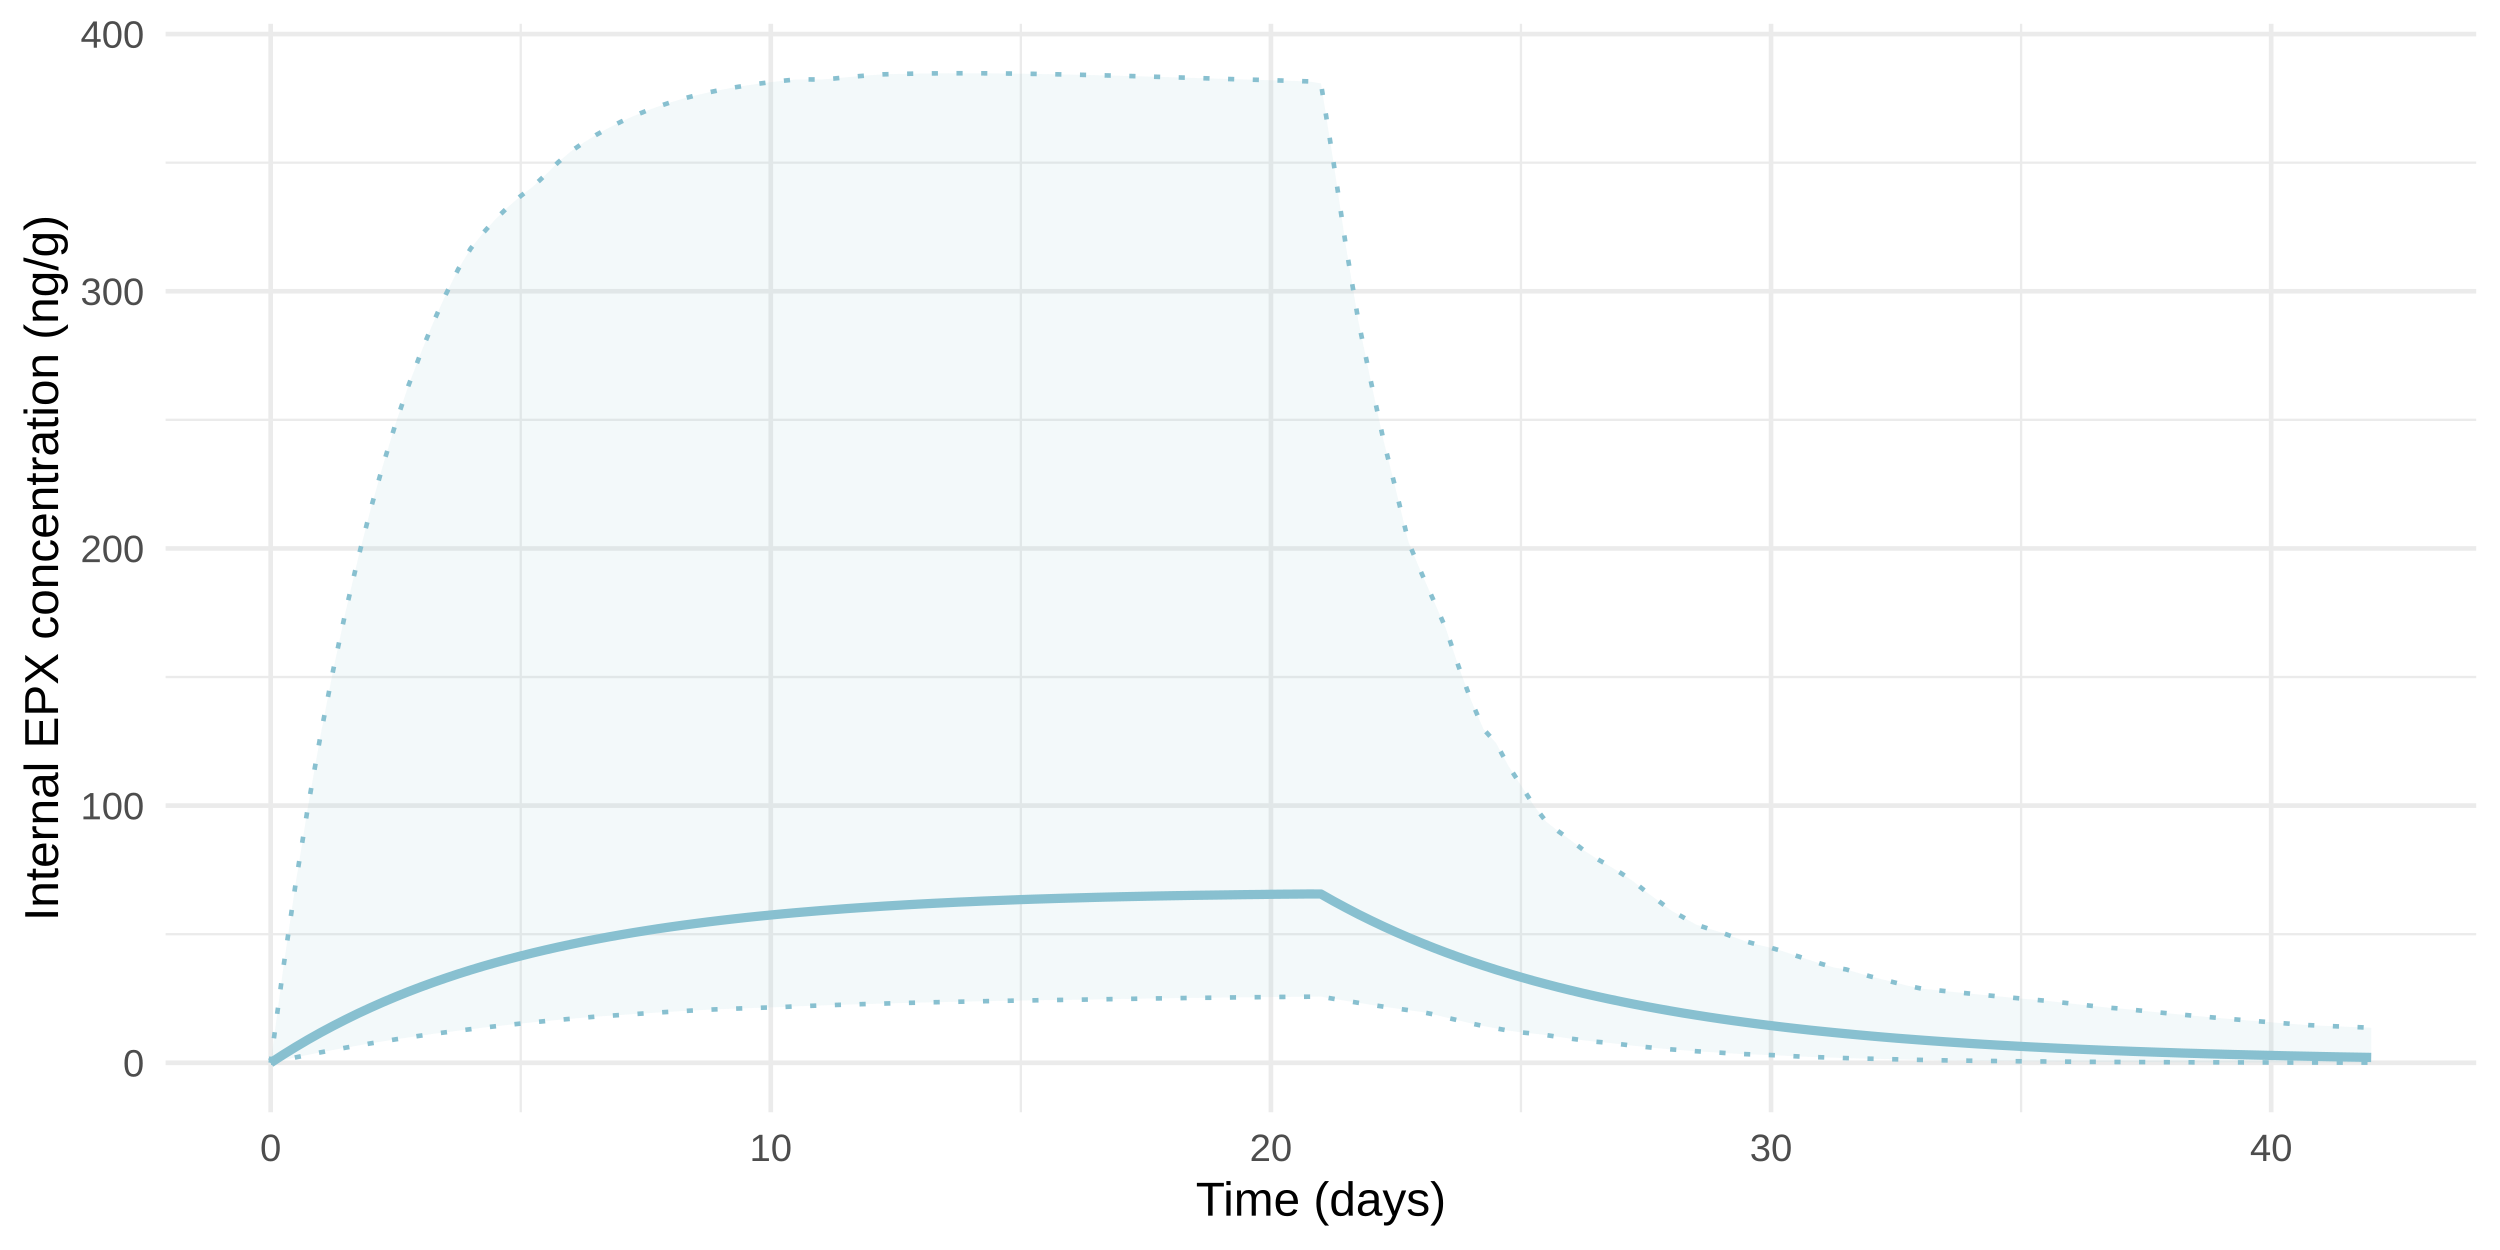
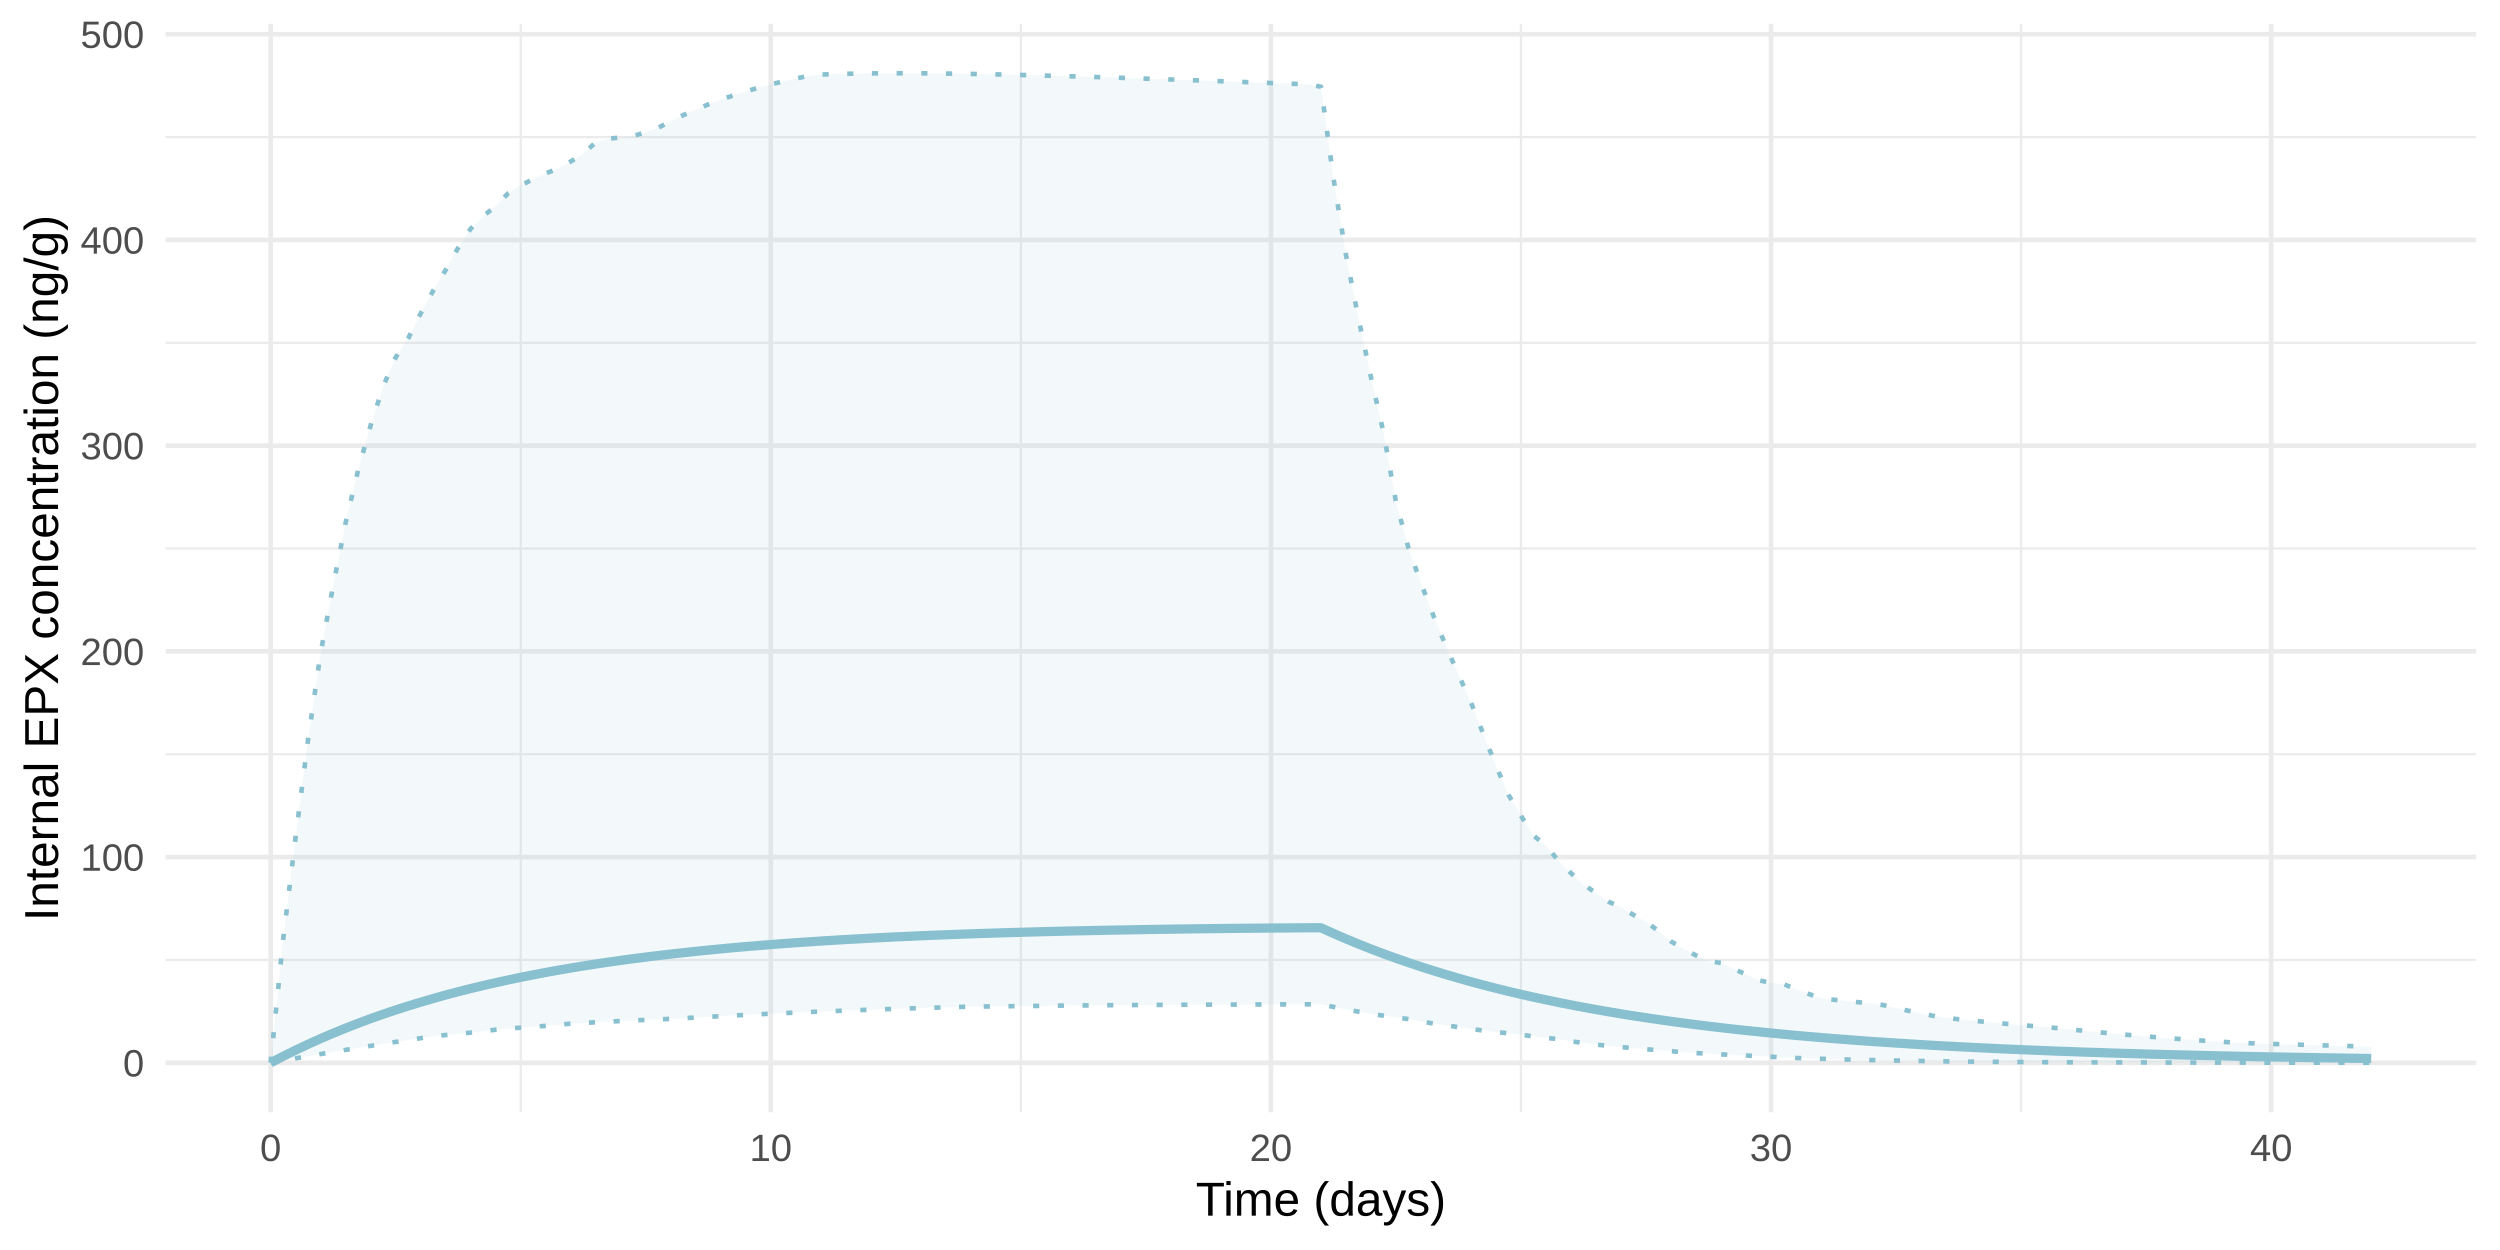
<svg xmlns="http://www.w3.org/2000/svg" class="svglite" width="576.00pt" height="288.00pt" viewBox="0 0 576.00 288.00">
  <defs>
    <style type="text/css">
    .svglite line, .svglite polyline, .svglite polygon, .svglite path, .svglite rect, .svglite circle {
      fill: none;
      stroke: #000000;
      stroke-linecap: round;
      stroke-linejoin: round;
      stroke-miterlimit: 10.00;
    }
    .svglite text {
      white-space: pre;
    }
  </style>
  </defs>
  <rect width="100%" height="100%" style="stroke: none; fill: none;" />
  <defs>
    <clipPath id="cpMC4wMHw1NzYuMDB8MC4wMHwyODguMDA=">
      <rect x="0.00" y="0.00" width="576.00" height="288.00" />
    </clipPath>
  </defs>
  <g clip-path="url(#cpMC4wMHw1NzYuMDB8MC4wMHwyODguMDA=)">
</g>
  <defs>
    <clipPath id="cpMzguMTZ8NTcwLjUyfDUuNDh8MjU2LjI3">
      <rect x="38.16" y="5.48" width="532.36" height="250.79" />
    </clipPath>
  </defs>
  <g clip-path="url(#cpMzguMTZ8NTcwLjUyfDUuNDh8MjU2LjI3)">
-     <polyline points="38.16,215.24 570.52,215.24 " style="stroke-width: 0.53; stroke: #EBEBEB; stroke-linecap: butt;" />
-     <polyline points="38.16,155.99 570.52,155.99 " style="stroke-width: 0.53; stroke: #EBEBEB; stroke-linecap: butt;" />
-     <polyline points="38.16,96.73 570.52,96.73 " style="stroke-width: 0.53; stroke: #EBEBEB; stroke-linecap: butt;" />
-     <polyline points="38.16,37.48 570.52,37.48 " style="stroke-width: 0.53; stroke: #EBEBEB; stroke-linecap: butt;" />
+     <polyline points="38.16,221.17 570.52,221.17 " style="stroke-width: 0.53; stroke: #EBEBEB; stroke-linecap: butt;" />
+     <polyline points="38.16,173.77 570.52,173.77 " style="stroke-width: 0.53; stroke: #EBEBEB; stroke-linecap: butt;" />
+     <polyline points="38.16,126.38 570.52,126.38 " style="stroke-width: 0.53; stroke: #EBEBEB; stroke-linecap: butt;" />
+     <polyline points="38.16,78.98 570.52,78.98 " style="stroke-width: 0.53; stroke: #EBEBEB; stroke-linecap: butt;" />
+     <polyline points="38.16,31.58 570.52,31.58 " style="stroke-width: 0.53; stroke: #EBEBEB; stroke-linecap: butt;" />
    <polyline points="119.98,256.27 119.98,5.48 " style="stroke-width: 0.53; stroke: #EBEBEB; stroke-linecap: butt;" />
    <polyline points="235.20,256.27 235.20,5.48 " style="stroke-width: 0.53; stroke: #EBEBEB; stroke-linecap: butt;" />
    <polyline points="350.43,256.27 350.43,5.48 " style="stroke-width: 0.53; stroke: #EBEBEB; stroke-linecap: butt;" />
    <polyline points="465.66,256.27 465.66,5.48 " style="stroke-width: 0.53; stroke: #EBEBEB; stroke-linecap: butt;" />
    <polyline points="38.16,244.87 570.52,244.87 " style="stroke-width: 1.07; stroke: #EBEBEB; stroke-linecap: butt;" />
-     <polyline points="38.16,185.61 570.52,185.61 " style="stroke-width: 1.07; stroke: #EBEBEB; stroke-linecap: butt;" />
-     <polyline points="38.16,126.36 570.52,126.36 " style="stroke-width: 1.07; stroke: #EBEBEB; stroke-linecap: butt;" />
-     <polyline points="38.16,67.10 570.52,67.10 " style="stroke-width: 1.07; stroke: #EBEBEB; stroke-linecap: butt;" />
-     <polyline points="38.16,7.85 570.52,7.85 " style="stroke-width: 1.07; stroke: #EBEBEB; stroke-linecap: butt;" />
+     <polyline points="38.16,197.47 570.52,197.47 " style="stroke-width: 1.07; stroke: #EBEBEB; stroke-linecap: butt;" />
+     <polyline points="38.16,150.07 570.52,150.07 " style="stroke-width: 1.07; stroke: #EBEBEB; stroke-linecap: butt;" />
+     <polyline points="38.16,102.68 570.52,102.68 " style="stroke-width: 1.07; stroke: #EBEBEB; stroke-linecap: butt;" />
+     <polyline points="38.16,55.28 570.52,55.28 " style="stroke-width: 1.07; stroke: #EBEBEB; stroke-linecap: butt;" />
+     <polyline points="38.16,7.89 570.52,7.89 " style="stroke-width: 1.07; stroke: #EBEBEB; stroke-linecap: butt;" />
    <polyline points="62.36,256.27 62.36,5.48 " style="stroke-width: 1.07; stroke: #EBEBEB; stroke-linecap: butt;" />
    <polyline points="177.59,256.27 177.59,5.48 " style="stroke-width: 1.07; stroke: #EBEBEB; stroke-linecap: butt;" />
    <polyline points="292.82,256.27 292.82,5.48 " style="stroke-width: 1.07; stroke: #EBEBEB; stroke-linecap: butt;" />
    <polyline points="408.05,256.27 408.05,5.48 " style="stroke-width: 1.07; stroke: #EBEBEB; stroke-linecap: butt;" />
    <polyline points="523.28,256.27 523.28,5.48 " style="stroke-width: 1.07; stroke: #EBEBEB; stroke-linecap: butt;" />
-     <polyline points="62.36,244.87 65.24,244.23 68.12,243.62 71.00,243.03 73.88,242.46 76.77,241.91 79.65,241.38 82.53,240.88 85.41,240.39 88.29,239.92 91.17,239.46 94.05,239.03 96.93,238.61 99.81,238.20 102.69,237.84 105.57,237.47 108.45,237.12 111.33,236.77 114.21,236.45 117.10,236.14 119.98,235.83 122.86,235.54 125.74,235.25 128.62,234.99 131.50,234.73 134.38,234.48 137.26,234.23 140.14,234.05 143.02,233.85 145.90,233.66 148.78,233.47 151.66,233.28 154.54,233.11 157.43,232.94 160.31,232.78 163.19,232.63 166.07,232.51 168.95,232.40 171.83,232.30 174.71,232.20 177.59,232.11 180.47,232.01 183.35,231.86 186.23,231.76 189.11,231.66 191.99,231.56 194.87,231.47 197.76,231.38 200.64,231.30 203.52,231.22 206.40,231.14 209.28,231.06 212.16,230.99 215.04,230.92 217.92,230.86 220.80,230.80 223.68,230.74 226.56,230.68 229.44,230.62 232.32,230.57 235.20,230.52 238.09,230.48 240.97,230.43 243.85,230.39 246.73,230.35 249.61,230.31 252.49,230.26 255.37,230.21 258.25,230.16 261.13,230.12 264.01,230.07 266.89,230.03 269.77,229.99 272.65,229.95 275.53,229.91 278.42,229.88 281.30,229.84 284.18,229.81 287.06,229.78 289.94,229.75 292.82,229.72 295.70,229.69 298.58,229.66 301.46,229.64 304.34,229.62 307.22,230.12 310.10,230.59 312.98,231.05 315.86,231.50 318.75,231.93 321.63,232.34 324.51,232.74 327.39,233.13 330.27,233.71 333.15,234.43 336.03,235.10 338.91,235.79 341.79,236.40 344.67,236.93 347.55,237.45 350.43,237.86 353.31,238.14 356.19,238.48 359.08,238.91 361.96,239.31 364.84,239.69 367.72,240.02 370.60,240.26 373.48,240.60 376.36,240.94 379.24,241.24 382.12,241.52 385.00,241.78 387.88,241.98 390.76,242.20 393.64,242.38 396.53,242.55 399.41,242.75 402.29,242.88 405.17,242.99 408.05,243.09 410.93,243.22 413.81,243.38 416.69,243.50 419.57,243.60 422.45,243.68 425.33,243.79 428.21,243.86 431.09,243.93 433.97,244.00 436.86,244.07 439.74,244.14 442.62,244.20 445.50,244.26 448.38,244.31 451.26,244.36 454.14,244.39 457.02,244.43 459.90,244.46 462.78,244.49 465.66,244.52 468.54,244.54 471.42,244.57 474.30,244.59 477.19,244.61 480.07,244.64 482.95,244.66 485.83,244.67 488.71,244.69 491.59,244.70 494.47,244.71 497.35,244.72 500.23,244.74 503.11,244.75 505.99,244.76 508.87,244.77 511.75,244.77 514.63,244.78 517.52,244.79 520.40,244.79 523.28,244.80 526.16,244.81 529.04,244.81 531.92,244.81 534.80,244.82 537.68,244.82 540.56,244.83 543.44,244.83 546.32,244.83 " style="stroke-width: 1.07; stroke: #88C0D0; stroke-dasharray: 1.42,4.27; stroke-linecap: butt;" />
-     <polyline points="62.36,244.87 65.24,223.24 68.12,203.55 71.00,185.61 73.88,169.26 76.77,154.37 79.65,140.80 82.53,128.52 85.41,117.26 88.29,107.00 91.17,97.53 94.05,88.99 96.93,81.40 99.81,74.33 102.69,67.89 105.57,62.03 108.45,57.25 111.33,53.65 114.21,50.46 117.10,47.64 119.98,45.15 122.86,42.93 125.74,40.22 128.62,37.37 131.50,34.90 134.38,32.92 137.26,31.13 140.14,29.52 143.02,28.07 145.90,26.76 148.78,25.59 151.66,24.53 154.54,23.57 157.43,22.72 160.31,21.97 163.19,21.30 166.07,20.71 168.95,20.18 171.83,19.71 174.71,19.29 177.59,18.92 180.47,18.60 183.35,18.31 186.23,18.30 189.11,18.32 191.99,18.11 194.87,17.82 197.76,17.56 200.64,17.32 203.52,17.13 206.40,17.05 209.28,16.99 212.16,16.94 215.04,16.91 217.92,16.89 220.80,16.88 223.68,16.88 226.56,16.89 229.44,16.91 232.32,16.94 235.20,16.98 238.09,17.02 240.97,17.07 243.85,17.13 246.73,17.18 249.61,17.25 252.49,17.32 255.37,17.39 258.25,17.46 261.13,17.54 264.01,17.62 266.89,17.71 269.77,17.79 272.65,17.88 275.53,17.97 278.42,18.06 281.30,18.15 284.18,18.24 287.06,18.32 289.94,18.40 292.82,18.49 295.70,18.57 298.58,18.66 301.46,18.75 304.34,19.20 307.22,37.22 310.10,56.73 312.98,74.01 315.86,87.91 318.75,101.39 321.63,112.94 324.51,124.88 327.39,131.76 330.27,138.27 333.15,144.88 336.03,153.48 338.91,161.30 341.79,167.98 344.67,171.18 347.55,176.47 350.43,180.94 353.31,185.46 356.19,189.26 359.08,191.56 361.96,193.64 364.84,195.86 367.72,197.77 370.60,199.41 373.48,201.18 376.36,203.10 379.24,205.46 382.12,207.58 385.00,209.77 387.88,211.38 390.76,213.02 393.64,213.97 396.53,214.83 399.41,215.89 402.29,216.92 405.17,217.71 408.05,218.39 410.93,219.21 413.81,220.19 416.69,221.12 419.57,222.05 422.45,222.90 425.33,223.35 428.21,224.20 431.09,225.01 433.97,225.72 436.86,226.45 439.74,227.15 442.62,227.76 445.50,228.07 448.38,228.37 451.26,228.67 454.14,228.95 457.02,229.24 459.90,229.52 462.78,229.79 465.66,230.06 468.54,230.32 471.42,230.58 474.30,230.89 477.19,231.22 480.07,231.54 482.95,231.86 485.83,232.17 488.71,232.39 491.59,232.68 494.47,232.97 497.35,233.26 500.23,233.54 503.11,233.81 505.99,234.08 508.87,234.33 511.75,234.59 514.63,234.84 517.52,235.08 520.40,235.31 523.28,235.54 526.16,235.76 529.04,235.98 531.92,236.19 534.80,236.32 537.68,236.44 540.56,236.56 543.44,236.67 546.32,236.79 " style="stroke-width: 1.07; stroke: #88C0D0; stroke-dasharray: 1.42,4.27; stroke-linecap: butt;" />
-     <polyline points="62.36,244.87 65.24,243.00 68.12,241.22 71.00,239.52 73.88,237.90 76.77,236.36 79.65,234.89 82.53,233.48 85.41,232.15 88.29,230.87 91.17,229.66 94.05,228.50 96.93,227.40 99.81,226.35 102.69,225.35 105.57,224.39 108.45,223.48 111.33,222.61 114.21,221.79 117.10,221.00 119.98,220.25 122.86,219.53 125.74,218.85 128.62,218.20 131.50,217.58 134.38,216.98 137.26,216.42 140.14,215.88 143.02,215.37 145.90,214.88 148.78,214.42 151.66,213.97 154.54,213.55 157.43,213.15 160.31,212.77 163.19,212.40 166.07,212.05 168.95,211.72 171.83,211.40 174.71,211.10 177.59,210.82 180.47,210.54 183.35,210.28 186.23,210.04 189.11,209.80 191.99,209.58 194.87,209.36 197.76,209.16 200.64,208.97 203.52,208.78 206.40,208.61 209.28,208.44 212.16,208.28 215.04,208.13 217.92,207.99 220.80,207.85 223.68,207.73 226.56,207.60 229.44,207.49 232.32,207.38 235.20,207.27 238.09,207.17 240.97,207.08 243.85,206.99 246.73,206.91 249.61,206.83 252.49,206.75 255.37,206.68 258.25,206.61 261.13,206.55 264.01,206.49 266.89,206.43 269.77,206.38 272.65,206.33 275.53,206.28 278.42,206.24 281.30,206.20 284.18,206.16 287.06,206.12 289.94,206.09 292.82,206.05 295.70,206.02 298.58,206.00 301.46,205.97 304.34,205.98 307.22,207.61 310.10,209.16 312.98,210.66 315.86,212.08 318.75,213.45 321.63,214.76 324.51,216.01 327.39,217.21 330.27,218.36 333.15,219.46 336.03,220.51 338.91,221.52 341.79,222.48 344.67,223.41 347.55,224.29 350.43,225.14 353.31,225.96 356.19,226.73 359.08,227.48 361.96,228.19 364.84,228.88 367.72,229.53 370.60,230.16 373.48,230.76 376.36,231.34 379.24,231.89 382.12,232.42 385.00,232.93 387.88,233.42 390.76,233.88 393.64,234.33 396.53,234.76 399.41,235.17 402.29,235.56 405.17,235.94 408.05,236.30 410.93,236.65 413.81,236.98 416.69,237.30 419.57,237.60 422.45,237.89 425.33,238.17 428.21,238.44 431.09,238.70 433.97,238.95 436.86,239.19 439.74,239.41 442.62,239.63 445.50,239.84 448.38,240.04 451.26,240.23 454.14,240.42 457.02,240.60 459.90,240.77 462.78,240.93 465.66,241.09 468.54,241.24 471.42,241.38 474.30,241.52 477.19,241.65 480.07,241.78 482.95,241.90 485.83,242.02 488.71,242.13 491.59,242.24 494.47,242.34 497.35,242.44 500.23,242.53 503.11,242.63 505.99,242.71 508.87,242.80 511.75,242.88 514.63,242.96 517.52,243.03 520.40,243.10 523.28,243.17 526.16,243.24 529.04,243.30 531.92,243.36 534.80,243.42 537.68,243.48 540.56,243.53 543.44,243.58 546.32,243.63 " style="stroke-width: 2.13; stroke: #88C0D0; stroke-linecap: butt;" />
-     <polygon points="62.36,244.87 65.24,223.24 68.12,203.55 71.00,185.61 73.88,169.26 76.77,154.37 79.65,140.80 82.53,128.52 85.41,117.26 88.29,107.00 91.17,97.53 94.05,88.99 96.93,81.40 99.81,74.33 102.69,67.89 105.57,62.03 108.45,57.25 111.33,53.65 114.21,50.46 117.10,47.64 119.98,45.15 122.86,42.93 125.74,40.22 128.62,37.37 131.50,34.90 134.38,32.92 137.26,31.13 140.14,29.52 143.02,28.07 145.90,26.76 148.78,25.59 151.66,24.53 154.54,23.57 157.43,22.72 160.31,21.97 163.19,21.30 166.07,20.71 168.95,20.18 171.83,19.71 174.71,19.29 177.59,18.92 180.47,18.60 183.35,18.31 186.23,18.30 189.11,18.32 191.99,18.11 194.87,17.82 197.76,17.56 200.64,17.32 203.52,17.13 206.40,17.05 209.28,16.99 212.16,16.94 215.04,16.91 217.92,16.89 220.80,16.88 223.68,16.88 226.56,16.89 229.44,16.91 232.32,16.94 235.20,16.98 238.09,17.02 240.97,17.07 243.85,17.13 246.73,17.18 249.61,17.25 252.49,17.32 255.37,17.39 258.25,17.46 261.13,17.54 264.01,17.62 266.89,17.71 269.77,17.79 272.65,17.88 275.53,17.97 278.42,18.06 281.30,18.15 284.18,18.24 287.06,18.32 289.94,18.40 292.82,18.49 295.70,18.57 298.58,18.66 301.46,18.75 304.34,19.20 307.22,37.22 310.10,56.73 312.98,74.01 315.86,87.91 318.75,101.39 321.63,112.94 324.51,124.88 327.39,131.76 330.27,138.27 333.15,144.88 336.03,153.48 338.91,161.30 341.79,167.98 344.67,171.18 347.55,176.47 350.43,180.94 353.31,185.46 356.19,189.26 359.08,191.56 361.96,193.64 364.84,195.86 367.72,197.77 370.60,199.41 373.48,201.18 376.36,203.10 379.24,205.46 382.12,207.58 385.00,209.77 387.88,211.38 390.76,213.02 393.64,213.97 396.53,214.83 399.41,215.89 402.29,216.92 405.17,217.71 408.05,218.39 410.93,219.21 413.81,220.19 416.69,221.12 419.57,222.05 422.45,222.90 425.33,223.35 428.21,224.20 431.09,225.01 433.97,225.72 436.86,226.45 439.74,227.15 442.62,227.76 445.50,228.07 448.38,228.37 451.26,228.67 454.14,228.95 457.02,229.24 459.90,229.52 462.78,229.79 465.66,230.06 468.54,230.32 471.42,230.58 474.30,230.89 477.19,231.22 480.07,231.54 482.95,231.86 485.83,232.17 488.71,232.39 491.59,232.68 494.47,232.97 497.35,233.26 500.23,233.54 503.11,233.81 505.99,234.08 508.87,234.33 511.75,234.59 514.63,234.84 517.52,235.08 520.40,235.31 523.28,235.54 526.16,235.76 529.04,235.98 531.92,236.19 534.80,236.32 537.68,236.44 540.56,236.56 543.44,236.67 546.32,236.79 546.32,244.83 543.44,244.83 540.56,244.83 537.68,244.82 534.80,244.82 531.92,244.81 529.04,244.81 526.16,244.81 523.28,244.80 520.40,244.79 517.52,244.79 514.63,244.78 511.75,244.77 508.87,244.77 505.99,244.76 503.11,244.75 500.23,244.74 497.35,244.72 494.47,244.71 491.59,244.70 488.71,244.69 485.83,244.67 482.95,244.66 480.07,244.64 477.19,244.61 474.30,244.59 471.42,244.57 468.54,244.54 465.66,244.52 462.78,244.49 459.90,244.46 457.02,244.43 454.14,244.39 451.26,244.36 448.38,244.31 445.50,244.26 442.62,244.20 439.74,244.14 436.86,244.07 433.97,244.00 431.09,243.93 428.21,243.86 425.33,243.79 422.45,243.68 419.57,243.60 416.69,243.50 413.81,243.38 410.93,243.22 408.05,243.09 405.17,242.99 402.29,242.88 399.41,242.75 396.53,242.55 393.64,242.38 390.76,242.20 387.88,241.98 385.00,241.78 382.12,241.52 379.24,241.24 376.36,240.94 373.48,240.60 370.60,240.26 367.72,240.02 364.84,239.69 361.96,239.31 359.08,238.91 356.19,238.48 353.31,238.14 350.43,237.86 347.55,237.45 344.67,236.93 341.79,236.40 338.91,235.79 336.03,235.10 333.15,234.43 330.27,233.71 327.39,233.13 324.51,232.74 321.63,232.34 318.75,231.93 315.86,231.50 312.98,231.05 310.10,230.59 307.22,230.12 304.34,229.62 301.46,229.64 298.58,229.66 295.70,229.69 292.82,229.72 289.94,229.75 287.06,229.78 284.18,229.81 281.30,229.84 278.42,229.88 275.53,229.91 272.65,229.95 269.77,229.99 266.89,230.03 264.01,230.07 261.13,230.12 258.25,230.16 255.37,230.21 252.49,230.26 249.61,230.31 246.73,230.35 243.85,230.39 240.97,230.43 238.09,230.48 235.20,230.52 232.32,230.57 229.44,230.62 226.56,230.68 223.68,230.74 220.80,230.80 217.92,230.86 215.04,230.92 212.16,230.99 209.28,231.06 206.40,231.14 203.52,231.22 200.64,231.30 197.76,231.38 194.87,231.47 191.99,231.56 189.11,231.66 186.23,231.76 183.35,231.86 180.47,232.01 177.59,232.11 174.71,232.20 171.83,232.30 168.95,232.40 166.07,232.51 163.19,232.63 160.31,232.78 157.43,232.94 154.54,233.11 151.66,233.28 148.78,233.47 145.90,233.66 143.02,233.85 140.14,234.05 137.26,234.23 134.38,234.48 131.50,234.73 128.62,234.99 125.74,235.25 122.86,235.54 119.98,235.83 117.10,236.14 114.21,236.45 111.33,236.77 108.45,237.12 105.57,237.47 102.69,237.84 99.81,238.20 96.93,238.61 94.05,239.03 91.17,239.46 88.29,239.92 85.41,240.39 82.53,240.88 79.65,241.38 76.77,241.91 73.88,242.46 71.00,243.03 68.12,243.62 65.24,244.23 62.36,244.87 " style="stroke-width: 0.00; stroke: none; stroke-linecap: butt; fill: #88C0D0; fill-opacity: 0.10;" />
-     <polyline points="62.36,244.87 65.24,223.24 68.12,203.55 71.00,185.61 73.88,169.26 76.77,154.37 79.65,140.80 82.53,128.52 85.41,117.26 88.29,107.00 91.17,97.53 94.05,88.99 96.93,81.40 99.81,74.33 102.69,67.89 105.57,62.03 108.45,57.25 111.33,53.65 114.21,50.46 117.10,47.64 119.98,45.15 122.86,42.93 125.74,40.22 128.62,37.37 131.50,34.90 134.38,32.92 137.26,31.13 140.14,29.52 143.02,28.07 145.90,26.76 148.78,25.59 151.66,24.53 154.54,23.57 157.43,22.72 160.31,21.97 163.19,21.30 166.07,20.71 168.95,20.18 171.83,19.71 174.71,19.29 177.59,18.92 180.47,18.60 183.35,18.31 186.23,18.30 189.11,18.32 191.99,18.11 194.87,17.82 197.76,17.56 200.64,17.32 203.52,17.13 206.40,17.05 209.28,16.99 212.16,16.94 215.04,16.91 217.92,16.89 220.80,16.88 223.68,16.88 226.56,16.89 229.44,16.91 232.32,16.94 235.20,16.98 238.09,17.02 240.97,17.07 243.85,17.13 246.73,17.18 249.61,17.25 252.49,17.32 255.37,17.39 258.25,17.46 261.13,17.54 264.01,17.62 266.89,17.71 269.77,17.79 272.65,17.88 275.53,17.97 278.42,18.06 281.30,18.15 284.18,18.24 287.06,18.32 289.94,18.40 292.82,18.49 295.70,18.57 298.58,18.66 301.46,18.75 304.34,19.20 307.22,37.22 310.10,56.73 312.98,74.01 315.86,87.91 318.75,101.39 321.63,112.94 324.51,124.88 327.39,131.76 330.27,138.27 333.15,144.88 336.03,153.48 338.91,161.30 341.79,167.98 344.67,171.18 347.55,176.47 350.43,180.94 353.31,185.46 356.19,189.26 359.08,191.56 361.96,193.64 364.84,195.86 367.72,197.77 370.60,199.41 373.48,201.18 376.36,203.10 379.24,205.46 382.12,207.58 385.00,209.77 387.88,211.38 390.76,213.02 393.64,213.97 396.53,214.83 399.41,215.89 402.29,216.92 405.17,217.71 408.05,218.39 410.93,219.21 413.81,220.19 416.69,221.12 419.57,222.05 422.45,222.90 425.33,223.35 428.21,224.20 431.09,225.01 433.97,225.72 436.86,226.45 439.74,227.15 442.62,227.76 445.50,228.07 448.38,228.37 451.26,228.67 454.14,228.95 457.02,229.24 459.90,229.52 462.78,229.79 465.66,230.06 468.54,230.32 471.42,230.58 474.30,230.89 477.19,231.22 480.07,231.54 482.95,231.86 485.83,232.17 488.71,232.39 491.59,232.68 494.47,232.97 497.35,233.26 500.23,233.54 503.11,233.81 505.99,234.08 508.87,234.33 511.75,234.59 514.63,234.84 517.52,235.08 520.40,235.31 523.28,235.54 526.16,235.76 529.04,235.98 531.92,236.19 534.80,236.32 537.68,236.44 540.56,236.56 543.44,236.67 546.32,236.79 " style="stroke-width: 1.07; stroke: none; stroke-linecap: butt;" />
-     <polyline points="546.32,244.83 543.44,244.83 540.56,244.83 537.68,244.82 534.80,244.82 531.92,244.81 529.04,244.81 526.16,244.81 523.28,244.80 520.40,244.79 517.52,244.79 514.63,244.78 511.75,244.77 508.87,244.77 505.99,244.76 503.11,244.75 500.23,244.74 497.35,244.72 494.47,244.71 491.59,244.70 488.71,244.69 485.83,244.67 482.95,244.66 480.07,244.64 477.19,244.61 474.30,244.59 471.42,244.57 468.54,244.54 465.66,244.52 462.78,244.49 459.90,244.46 457.02,244.43 454.14,244.39 451.26,244.36 448.38,244.31 445.50,244.26 442.62,244.20 439.74,244.14 436.86,244.07 433.97,244.00 431.09,243.93 428.21,243.86 425.33,243.79 422.45,243.68 419.57,243.60 416.69,243.50 413.81,243.38 410.93,243.22 408.05,243.09 405.17,242.99 402.29,242.88 399.41,242.75 396.53,242.55 393.64,242.38 390.76,242.20 387.88,241.98 385.00,241.78 382.12,241.52 379.24,241.24 376.36,240.94 373.48,240.60 370.60,240.26 367.72,240.02 364.84,239.69 361.96,239.31 359.08,238.91 356.19,238.48 353.31,238.14 350.43,237.86 347.55,237.45 344.67,236.93 341.79,236.40 338.91,235.79 336.03,235.10 333.15,234.43 330.27,233.71 327.39,233.13 324.51,232.74 321.63,232.34 318.75,231.93 315.86,231.50 312.98,231.05 310.10,230.59 307.22,230.12 304.34,229.62 301.46,229.64 298.58,229.66 295.70,229.69 292.82,229.72 289.94,229.75 287.06,229.78 284.18,229.81 281.30,229.84 278.42,229.88 275.53,229.91 272.65,229.95 269.77,229.99 266.89,230.03 264.01,230.07 261.13,230.12 258.25,230.16 255.37,230.21 252.49,230.26 249.61,230.31 246.73,230.35 243.85,230.39 240.97,230.43 238.09,230.48 235.20,230.52 232.32,230.57 229.44,230.62 226.56,230.68 223.68,230.74 220.80,230.80 217.92,230.86 215.04,230.92 212.16,230.99 209.28,231.06 206.40,231.14 203.52,231.22 200.64,231.30 197.76,231.38 194.87,231.47 191.99,231.56 189.11,231.66 186.23,231.76 183.35,231.86 180.47,232.01 177.59,232.11 174.71,232.20 171.83,232.30 168.95,232.40 166.07,232.51 163.19,232.63 160.31,232.78 157.43,232.94 154.54,233.11 151.66,233.28 148.78,233.47 145.90,233.66 143.02,233.85 140.14,234.05 137.26,234.23 134.38,234.48 131.50,234.73 128.62,234.99 125.74,235.25 122.86,235.54 119.98,235.83 117.10,236.14 114.21,236.45 111.33,236.77 108.45,237.12 105.57,237.47 102.69,237.84 99.81,238.20 96.93,238.61 94.05,239.03 91.17,239.46 88.29,239.92 85.41,240.39 82.53,240.88 79.65,241.38 76.77,241.91 73.88,242.46 71.00,243.03 68.12,243.62 65.24,244.23 62.36,244.87 " style="stroke-width: 1.07; stroke: none; stroke-linecap: butt;" />
+     <polyline points="62.36,244.87 65.24,244.35 68.12,243.84 71.00,243.35 73.88,242.85 76.77,242.37 79.65,241.89 82.53,241.43 85.41,240.96 88.29,240.51 91.17,240.06 94.05,239.62 96.93,239.19 99.81,238.76 102.69,238.47 105.57,238.19 108.45,237.92 111.33,237.59 114.21,237.25 117.10,236.97 119.98,236.78 122.86,236.59 125.74,236.35 128.62,236.07 131.50,235.86 134.38,235.69 137.26,235.53 140.14,235.38 143.02,235.24 145.90,235.11 148.78,234.98 151.66,234.86 154.54,234.75 157.43,234.60 160.31,234.44 163.19,234.28 166.07,234.12 168.95,233.97 171.83,233.83 174.71,233.69 177.59,233.56 180.47,233.43 183.35,233.30 186.23,233.18 189.11,233.06 191.99,232.95 194.87,232.84 197.76,232.73 200.64,232.63 203.52,232.53 206.40,232.44 209.28,232.35 212.16,232.26 215.04,232.17 217.92,232.09 220.80,232.01 223.68,231.93 226.56,231.90 229.44,231.87 232.32,231.83 235.20,231.80 238.09,231.77 240.97,231.75 243.85,231.70 246.73,231.67 249.61,231.65 252.49,231.62 255.37,231.60 258.25,231.58 261.13,231.56 264.01,231.55 266.89,231.53 269.77,231.51 272.65,231.50 275.53,231.48 278.42,231.47 281.30,231.46 284.18,231.45 287.06,231.44 289.94,231.43 292.82,231.42 295.70,231.41 298.58,231.40 301.46,231.40 304.34,231.40 307.22,231.99 310.10,232.57 312.98,233.09 315.86,233.58 318.75,234.01 321.63,234.39 324.51,234.80 327.39,235.31 330.27,235.83 333.15,236.24 336.03,236.65 338.91,237.06 341.79,237.45 344.67,237.79 347.55,238.06 350.43,238.40 353.31,238.79 356.19,239.13 359.08,239.42 361.96,239.93 364.84,240.29 367.72,240.68 370.60,240.96 373.48,241.23 376.36,241.53 379.24,241.74 382.12,241.98 385.00,242.20 387.88,242.44 390.76,242.62 393.64,242.78 396.53,242.93 399.41,243.08 402.29,243.20 405.17,243.33 408.05,243.48 410.93,243.63 413.81,243.76 416.69,243.86 419.57,243.94 422.45,244.03 425.33,244.11 428.21,244.18 431.09,244.24 433.97,244.29 436.86,244.35 439.74,244.40 442.62,244.45 445.50,244.50 448.38,244.54 451.26,244.58 454.14,244.60 457.02,244.63 459.90,244.65 462.78,244.68 465.66,244.69 468.54,244.71 471.42,244.73 474.30,244.74 477.19,244.75 480.07,244.76 482.95,244.77 485.83,244.77 488.71,244.78 491.59,244.79 494.47,244.79 497.35,244.80 500.23,244.81 503.11,244.81 505.99,244.82 508.87,244.82 511.75,244.82 514.63,244.83 517.52,244.83 520.40,244.83 523.28,244.84 526.16,244.84 529.04,244.84 531.92,244.84 534.80,244.84 537.68,244.84 540.56,244.85 543.44,244.85 546.32,244.85 " style="stroke-width: 1.07; stroke: #88C0D0; stroke-dasharray: 1.42,4.27; stroke-linecap: butt;" />
+     <polyline points="62.36,244.87 65.24,216.43 68.12,192.76 71.00,170.24 73.88,150.42 76.77,134.90 79.65,120.36 82.53,108.28 85.41,97.96 88.29,89.00 91.17,82.33 94.05,77.95 96.93,72.21 99.81,66.97 102.69,62.18 105.57,57.08 108.45,52.69 111.33,49.82 114.21,47.46 117.10,44.51 119.98,42.75 122.86,41.23 125.74,39.93 128.62,38.83 131.50,37.20 134.38,35.44 137.26,32.78 140.14,31.96 143.02,31.68 145.90,31.32 148.78,30.50 151.66,29.43 154.54,27.92 157.43,26.53 160.31,25.24 163.19,24.06 166.07,22.98 168.95,21.98 171.83,21.06 174.71,20.22 177.59,19.45 180.47,18.74 183.35,18.09 186.23,17.49 189.11,17.18 191.99,17.08 194.87,17.01 197.76,16.95 200.64,16.91 203.52,16.89 206.40,16.88 209.28,16.88 212.16,16.89 215.04,16.91 217.92,16.95 220.80,16.98 223.68,17.03 226.56,17.08 229.44,17.14 232.32,17.20 235.20,17.27 238.09,17.34 240.97,17.42 243.85,17.50 246.73,17.58 249.61,17.66 252.49,17.75 255.37,17.84 258.25,17.93 261.13,18.02 264.01,18.12 266.89,18.22 269.77,18.31 272.65,18.41 275.53,18.51 278.42,18.61 281.30,18.71 284.18,18.82 287.06,18.92 289.94,19.02 292.82,19.13 295.70,19.23 298.58,19.33 301.46,19.44 304.34,19.98 307.22,41.00 310.10,58.64 312.98,73.30 315.86,86.85 318.75,99.61 321.63,115.63 324.51,126.26 327.39,134.35 330.27,141.88 333.15,148.89 336.03,155.40 338.91,161.85 341.79,169.22 344.67,176.41 347.55,183.12 350.43,187.94 353.31,192.51 356.19,194.81 359.08,198.34 361.96,201.17 364.84,203.84 367.72,205.72 370.60,207.75 373.48,209.07 376.36,210.80 379.24,212.40 382.12,214.50 385.00,216.91 387.88,218.58 390.76,220.13 393.64,221.41 396.53,221.87 399.41,223.22 402.29,224.52 405.17,225.86 408.05,226.44 410.93,226.74 413.81,227.90 416.69,228.99 419.57,230.03 422.45,230.33 425.33,230.64 428.21,230.91 431.09,231.22 433.97,231.59 436.86,232.26 439.74,232.89 442.62,233.50 445.50,234.07 448.38,234.54 451.26,234.83 454.14,235.12 457.02,235.40 459.90,235.69 462.78,235.93 465.66,236.18 468.54,236.42 471.42,236.66 474.30,236.90 477.19,237.20 480.07,237.49 482.95,237.77 485.83,238.04 488.71,238.30 491.59,238.55 494.47,238.79 497.35,239.02 500.23,239.24 503.11,239.45 505.99,239.66 508.87,239.85 511.75,240.02 514.63,240.18 517.52,240.32 520.40,240.44 523.28,240.52 526.16,240.60 529.04,240.68 531.92,240.76 534.80,240.84 537.68,240.92 540.56,240.99 543.44,241.06 546.32,241.13 " style="stroke-width: 1.07; stroke: #88C0D0; stroke-dasharray: 1.42,4.27; stroke-linecap: butt;" />
+     <polyline points="62.36,244.87 65.24,243.37 68.12,241.95 71.00,240.59 73.88,239.29 76.77,238.06 79.65,236.88 82.53,235.76 85.41,234.69 88.29,233.67 91.17,232.70 94.05,231.78 96.93,230.90 99.81,230.06 102.69,229.25 105.57,228.49 108.45,227.76 111.33,227.07 114.21,226.41 117.10,225.78 119.98,225.17 122.86,224.60 125.74,224.05 128.62,223.53 131.50,223.04 134.38,222.56 137.26,222.11 140.14,221.68 143.02,221.27 145.90,220.88 148.78,220.51 151.66,220.16 154.54,219.82 157.43,219.50 160.31,219.19 163.19,218.90 166.07,218.62 168.95,218.35 171.83,218.10 174.71,217.86 177.59,217.63 180.47,217.41 183.35,217.20 186.23,217.01 189.11,216.82 191.99,216.64 194.87,216.47 197.76,216.31 200.64,216.15 203.52,216.00 206.40,215.86 209.28,215.73 212.16,215.60 215.04,215.48 217.92,215.37 220.80,215.26 223.68,215.16 226.56,215.06 229.44,214.97 232.32,214.88 235.20,214.80 238.09,214.72 240.97,214.64 243.85,214.57 246.73,214.50 249.61,214.44 252.49,214.38 255.37,214.32 258.25,214.27 261.13,214.22 264.01,214.17 266.89,214.12 269.77,214.08 272.65,214.04 275.53,214.00 278.42,213.97 281.30,213.93 284.18,213.90 287.06,213.87 289.94,213.85 292.82,213.82 295.70,213.80 298.58,213.78 301.46,213.76 304.34,213.76 307.22,215.06 310.10,216.31 312.98,217.50 315.86,218.64 318.75,219.74 321.63,220.78 324.51,221.78 327.39,222.74 330.27,223.66 333.15,224.54 336.03,225.38 338.91,226.19 341.79,226.96 344.67,227.70 347.55,228.41 350.43,229.09 353.31,229.74 356.19,230.36 359.08,230.96 361.96,231.53 364.84,232.08 367.72,232.60 370.60,233.10 373.48,233.59 376.36,234.05 379.24,234.49 382.12,234.91 385.00,235.32 387.88,235.71 390.76,236.08 393.64,236.44 396.53,236.78 399.41,237.11 402.29,237.42 405.17,237.72 408.05,238.01 410.93,238.29 413.81,238.56 416.69,238.81 419.57,239.05 422.45,239.29 425.33,239.51 428.21,239.73 431.09,239.94 433.97,240.13 436.86,240.32 439.74,240.50 442.62,240.68 445.50,240.85 448.38,241.01 451.26,241.16 454.14,241.31 457.02,241.45 459.90,241.59 462.78,241.72 465.66,241.84 468.54,241.96 471.42,242.08 474.30,242.19 477.19,242.29 480.07,242.40 482.95,242.49 485.83,242.59 488.71,242.68 491.59,242.76 494.47,242.85 497.35,242.92 500.23,243.00 503.11,243.07 505.99,243.14 508.87,243.21 511.75,243.28 514.63,243.34 517.52,243.40 520.40,243.46 523.28,243.51 526.16,243.56 529.04,243.61 531.92,243.66 534.80,243.71 537.68,243.75 540.56,243.80 543.44,243.84 546.32,243.88 " style="stroke-width: 2.13; stroke: #88C0D0; stroke-linecap: butt;" />
+     <polygon points="62.36,244.87 65.24,216.43 68.12,192.76 71.00,170.24 73.88,150.42 76.77,134.90 79.65,120.36 82.53,108.28 85.41,97.96 88.29,89.00 91.17,82.33 94.05,77.95 96.93,72.21 99.81,66.97 102.69,62.18 105.57,57.08 108.45,52.69 111.33,49.82 114.21,47.46 117.10,44.51 119.98,42.75 122.86,41.23 125.74,39.93 128.62,38.83 131.50,37.20 134.38,35.44 137.26,32.78 140.14,31.96 143.02,31.68 145.90,31.32 148.78,30.50 151.66,29.43 154.54,27.92 157.43,26.53 160.31,25.24 163.19,24.06 166.07,22.98 168.95,21.98 171.83,21.06 174.71,20.22 177.59,19.45 180.47,18.74 183.35,18.09 186.23,17.49 189.11,17.18 191.99,17.08 194.87,17.01 197.76,16.95 200.64,16.91 203.52,16.89 206.40,16.88 209.28,16.88 212.16,16.89 215.04,16.91 217.92,16.95 220.80,16.98 223.68,17.03 226.56,17.08 229.44,17.14 232.32,17.20 235.20,17.27 238.09,17.34 240.97,17.42 243.85,17.50 246.73,17.58 249.61,17.66 252.49,17.75 255.37,17.84 258.25,17.93 261.13,18.02 264.01,18.12 266.89,18.22 269.77,18.31 272.65,18.41 275.53,18.51 278.42,18.61 281.30,18.71 284.18,18.82 287.06,18.92 289.94,19.02 292.82,19.13 295.70,19.23 298.58,19.33 301.46,19.44 304.34,19.98 307.22,41.00 310.10,58.64 312.98,73.30 315.86,86.85 318.75,99.61 321.63,115.63 324.51,126.26 327.39,134.35 330.27,141.88 333.15,148.89 336.03,155.40 338.91,161.85 341.79,169.22 344.67,176.41 347.55,183.12 350.43,187.94 353.31,192.51 356.19,194.81 359.08,198.34 361.96,201.17 364.84,203.84 367.72,205.72 370.60,207.75 373.48,209.07 376.36,210.80 379.24,212.40 382.12,214.50 385.00,216.91 387.88,218.58 390.76,220.13 393.64,221.41 396.53,221.87 399.41,223.22 402.29,224.52 405.17,225.86 408.05,226.44 410.93,226.74 413.81,227.90 416.69,228.99 419.57,230.03 422.45,230.33 425.33,230.64 428.21,230.91 431.09,231.22 433.97,231.59 436.86,232.26 439.74,232.89 442.62,233.50 445.50,234.07 448.38,234.54 451.26,234.83 454.14,235.12 457.02,235.40 459.90,235.69 462.78,235.93 465.66,236.18 468.54,236.42 471.42,236.66 474.30,236.90 477.19,237.20 480.07,237.49 482.95,237.77 485.83,238.04 488.71,238.30 491.59,238.55 494.47,238.79 497.35,239.02 500.23,239.24 503.11,239.45 505.99,239.66 508.87,239.85 511.75,240.02 514.63,240.18 517.52,240.32 520.40,240.44 523.28,240.52 526.16,240.60 529.04,240.68 531.92,240.76 534.80,240.84 537.68,240.92 540.56,240.99 543.44,241.06 546.32,241.13 546.32,244.85 543.44,244.85 540.56,244.85 537.68,244.84 534.80,244.84 531.92,244.84 529.04,244.84 526.16,244.84 523.28,244.84 520.40,244.83 517.52,244.83 514.63,244.83 511.75,244.82 508.87,244.82 505.99,244.82 503.11,244.81 500.23,244.81 497.35,244.80 494.47,244.79 491.59,244.79 488.71,244.78 485.83,244.77 482.95,244.77 480.07,244.76 477.19,244.75 474.30,244.74 471.42,244.73 468.54,244.71 465.66,244.69 462.78,244.68 459.90,244.65 457.02,244.63 454.14,244.60 451.26,244.58 448.38,244.54 445.50,244.50 442.62,244.45 439.74,244.40 436.86,244.35 433.97,244.29 431.09,244.24 428.21,244.18 425.33,244.11 422.45,244.03 419.57,243.94 416.69,243.86 413.81,243.76 410.93,243.63 408.05,243.48 405.17,243.33 402.29,243.20 399.41,243.08 396.53,242.93 393.64,242.78 390.76,242.62 387.88,242.44 385.00,242.20 382.12,241.98 379.24,241.74 376.36,241.53 373.48,241.23 370.60,240.96 367.72,240.68 364.84,240.29 361.96,239.93 359.08,239.42 356.19,239.13 353.31,238.79 350.43,238.40 347.55,238.06 344.67,237.79 341.79,237.45 338.91,237.06 336.03,236.65 333.15,236.24 330.27,235.83 327.39,235.31 324.51,234.80 321.63,234.39 318.75,234.01 315.86,233.58 312.98,233.09 310.10,232.57 307.22,231.99 304.34,231.40 301.46,231.40 298.58,231.40 295.70,231.41 292.82,231.42 289.94,231.43 287.06,231.44 284.18,231.45 281.30,231.46 278.42,231.47 275.53,231.48 272.65,231.50 269.77,231.51 266.89,231.53 264.01,231.55 261.13,231.56 258.25,231.58 255.37,231.60 252.49,231.62 249.61,231.65 246.73,231.67 243.85,231.70 240.97,231.75 238.09,231.77 235.20,231.80 232.32,231.83 229.44,231.87 226.56,231.90 223.68,231.93 220.80,232.01 217.92,232.09 215.04,232.17 212.16,232.26 209.28,232.35 206.40,232.44 203.52,232.53 200.64,232.63 197.76,232.73 194.87,232.84 191.99,232.95 189.11,233.06 186.23,233.18 183.35,233.30 180.47,233.43 177.59,233.56 174.71,233.69 171.83,233.83 168.95,233.97 166.07,234.12 163.19,234.28 160.31,234.44 157.43,234.60 154.54,234.75 151.66,234.86 148.78,234.98 145.90,235.11 143.02,235.24 140.14,235.38 137.26,235.53 134.38,235.69 131.50,235.86 128.62,236.07 125.74,236.35 122.86,236.59 119.98,236.78 117.10,236.97 114.21,237.25 111.33,237.59 108.45,237.92 105.57,238.19 102.69,238.47 99.81,238.76 96.93,239.19 94.05,239.62 91.17,240.06 88.29,240.51 85.41,240.96 82.53,241.43 79.65,241.89 76.77,242.37 73.88,242.85 71.00,243.35 68.12,243.84 65.24,244.35 62.36,244.87 " style="stroke-width: 0.00; stroke: none; stroke-linecap: butt; fill: #88C0D0; fill-opacity: 0.10;" />
+     <polyline points="62.36,244.87 65.24,216.43 68.12,192.76 71.00,170.24 73.88,150.42 76.77,134.90 79.65,120.36 82.53,108.28 85.41,97.96 88.29,89.00 91.17,82.33 94.05,77.95 96.93,72.21 99.81,66.97 102.69,62.18 105.57,57.08 108.45,52.69 111.33,49.82 114.21,47.46 117.10,44.51 119.98,42.75 122.86,41.23 125.74,39.93 128.62,38.83 131.50,37.20 134.38,35.44 137.26,32.78 140.14,31.96 143.02,31.68 145.90,31.32 148.78,30.50 151.66,29.43 154.54,27.92 157.43,26.53 160.31,25.24 163.19,24.06 166.07,22.98 168.95,21.98 171.83,21.06 174.71,20.22 177.59,19.45 180.47,18.74 183.35,18.09 186.23,17.49 189.11,17.18 191.99,17.08 194.87,17.01 197.76,16.95 200.64,16.91 203.52,16.89 206.40,16.88 209.28,16.88 212.16,16.89 215.04,16.91 217.92,16.95 220.80,16.98 223.68,17.03 226.56,17.08 229.44,17.14 232.32,17.20 235.20,17.27 238.09,17.34 240.97,17.42 243.85,17.50 246.73,17.58 249.61,17.66 252.49,17.75 255.37,17.84 258.25,17.93 261.13,18.02 264.01,18.12 266.89,18.22 269.77,18.31 272.65,18.41 275.53,18.51 278.42,18.61 281.30,18.71 284.18,18.82 287.06,18.92 289.94,19.02 292.82,19.13 295.70,19.23 298.58,19.33 301.46,19.44 304.34,19.98 307.22,41.00 310.10,58.64 312.98,73.30 315.86,86.85 318.75,99.61 321.63,115.63 324.51,126.26 327.39,134.35 330.27,141.88 333.15,148.89 336.03,155.40 338.91,161.85 341.79,169.22 344.67,176.41 347.55,183.12 350.43,187.94 353.31,192.51 356.19,194.81 359.08,198.34 361.96,201.17 364.84,203.84 367.72,205.72 370.60,207.75 373.48,209.07 376.36,210.80 379.24,212.40 382.12,214.50 385.00,216.91 387.88,218.58 390.76,220.13 393.64,221.41 396.53,221.87 399.41,223.22 402.29,224.52 405.17,225.86 408.05,226.44 410.93,226.74 413.81,227.90 416.69,228.99 419.57,230.03 422.45,230.33 425.33,230.64 428.21,230.91 431.09,231.22 433.97,231.59 436.86,232.26 439.74,232.89 442.62,233.50 445.50,234.07 448.38,234.54 451.26,234.83 454.14,235.12 457.02,235.40 459.90,235.69 462.78,235.93 465.66,236.18 468.54,236.42 471.42,236.66 474.30,236.90 477.19,237.20 480.07,237.49 482.95,237.77 485.83,238.04 488.71,238.30 491.59,238.55 494.47,238.79 497.35,239.02 500.23,239.24 503.11,239.45 505.99,239.66 508.87,239.85 511.75,240.02 514.63,240.18 517.52,240.32 520.40,240.44 523.28,240.52 526.16,240.60 529.04,240.68 531.92,240.76 534.80,240.84 537.68,240.92 540.56,240.99 543.44,241.06 546.32,241.13 " style="stroke-width: 1.07; stroke: none; stroke-linecap: butt;" />
+     <polyline points="546.32,244.85 543.44,244.85 540.56,244.85 537.68,244.84 534.80,244.84 531.92,244.84 529.04,244.84 526.16,244.84 523.28,244.84 520.40,244.83 517.52,244.83 514.63,244.83 511.75,244.82 508.87,244.82 505.99,244.82 503.11,244.81 500.23,244.81 497.35,244.80 494.47,244.79 491.59,244.79 488.71,244.78 485.83,244.77 482.95,244.77 480.07,244.76 477.19,244.75 474.30,244.74 471.42,244.73 468.54,244.71 465.66,244.69 462.78,244.68 459.90,244.65 457.02,244.63 454.14,244.60 451.26,244.58 448.38,244.54 445.50,244.50 442.62,244.45 439.74,244.40 436.86,244.35 433.97,244.29 431.09,244.24 428.21,244.18 425.33,244.11 422.45,244.03 419.57,243.94 416.69,243.86 413.81,243.76 410.93,243.63 408.05,243.48 405.17,243.33 402.29,243.20 399.41,243.08 396.53,242.93 393.64,242.78 390.76,242.62 387.88,242.44 385.00,242.20 382.12,241.98 379.24,241.74 376.36,241.53 373.48,241.23 370.60,240.96 367.72,240.68 364.84,240.29 361.96,239.93 359.08,239.42 356.19,239.13 353.31,238.79 350.43,238.40 347.55,238.06 344.67,237.79 341.79,237.45 338.91,237.06 336.03,236.65 333.15,236.24 330.27,235.83 327.39,235.31 324.51,234.80 321.63,234.39 318.75,234.01 315.86,233.58 312.98,233.09 310.10,232.57 307.22,231.99 304.34,231.40 301.46,231.40 298.58,231.40 295.70,231.41 292.82,231.42 289.94,231.43 287.06,231.44 284.18,231.45 281.30,231.46 278.42,231.47 275.53,231.48 272.65,231.50 269.77,231.51 266.89,231.53 264.01,231.55 261.13,231.56 258.25,231.58 255.37,231.60 252.49,231.62 249.61,231.65 246.73,231.67 243.85,231.70 240.97,231.75 238.09,231.77 235.20,231.80 232.32,231.83 229.44,231.87 226.56,231.90 223.68,231.93 220.80,232.01 217.92,232.09 215.04,232.17 212.16,232.26 209.28,232.35 206.40,232.44 203.52,232.53 200.64,232.63 197.76,232.73 194.87,232.84 191.99,232.95 189.11,233.06 186.23,233.18 183.35,233.30 180.47,233.43 177.59,233.56 174.71,233.69 171.83,233.83 168.95,233.97 166.07,234.12 163.19,234.28 160.31,234.44 157.43,234.60 154.54,234.75 151.66,234.86 148.78,234.98 145.90,235.11 143.02,235.24 140.14,235.38 137.26,235.53 134.38,235.69 131.50,235.86 128.62,236.07 125.74,236.35 122.86,236.59 119.98,236.78 117.10,236.97 114.21,237.25 111.33,237.59 108.45,237.92 105.57,238.19 102.69,238.47 99.81,238.76 96.93,239.19 94.05,239.62 91.17,240.06 88.29,240.51 85.41,240.96 82.53,241.43 79.65,241.89 76.77,242.37 73.88,242.85 71.00,243.35 68.12,243.84 65.24,244.35 62.36,244.87 " style="stroke-width: 1.07; stroke: none; stroke-linecap: butt;" />
  </g>
  <g clip-path="url(#cpMC4wMHw1NzYuMDB8MC4wMHwyODguMDA=)">
    <text x="33.23" y="248.02" text-anchor="end" style="font-size: 8.80px;fill: #4D4D4D; font-family: &quot;Arial&quot;;" textLength="4.90px" lengthAdjust="spacingAndGlyphs">0</text>
-     <text x="33.23" y="188.77" text-anchor="end" style="font-size: 8.80px;fill: #4D4D4D; font-family: &quot;Arial&quot;;" textLength="14.69px" lengthAdjust="spacingAndGlyphs">100</text>
-     <text x="33.23" y="129.51" text-anchor="end" style="font-size: 8.80px;fill: #4D4D4D; font-family: &quot;Arial&quot;;" textLength="14.69px" lengthAdjust="spacingAndGlyphs">200</text>
-     <text x="33.23" y="70.26" text-anchor="end" style="font-size: 8.80px;fill: #4D4D4D; font-family: &quot;Arial&quot;;" textLength="14.69px" lengthAdjust="spacingAndGlyphs">300</text>
-     <text x="33.23" y="11.00" text-anchor="end" style="font-size: 8.80px;fill: #4D4D4D; font-family: &quot;Arial&quot;;" textLength="14.69px" lengthAdjust="spacingAndGlyphs">400</text>
+     <text x="33.23" y="200.62" text-anchor="end" style="font-size: 8.80px;fill: #4D4D4D; font-family: &quot;Arial&quot;;" textLength="14.69px" lengthAdjust="spacingAndGlyphs">100</text>
+     <text x="33.23" y="153.23" text-anchor="end" style="font-size: 8.80px;fill: #4D4D4D; font-family: &quot;Arial&quot;;" textLength="14.69px" lengthAdjust="spacingAndGlyphs">200</text>
+     <text x="33.23" y="105.83" text-anchor="end" style="font-size: 8.80px;fill: #4D4D4D; font-family: &quot;Arial&quot;;" textLength="14.69px" lengthAdjust="spacingAndGlyphs">300</text>
+     <text x="33.23" y="58.44" text-anchor="end" style="font-size: 8.80px;fill: #4D4D4D; font-family: &quot;Arial&quot;;" textLength="14.69px" lengthAdjust="spacingAndGlyphs">400</text>
+     <text x="33.23" y="11.04" text-anchor="end" style="font-size: 8.80px;fill: #4D4D4D; font-family: &quot;Arial&quot;;" textLength="14.69px" lengthAdjust="spacingAndGlyphs">500</text>
    <text x="62.36" y="267.50" text-anchor="middle" style="font-size: 8.80px;fill: #4D4D4D; font-family: &quot;Arial&quot;;" textLength="4.90px" lengthAdjust="spacingAndGlyphs">0</text>
    <text x="177.59" y="267.50" text-anchor="middle" style="font-size: 8.80px;fill: #4D4D4D; font-family: &quot;Arial&quot;;" textLength="9.79px" lengthAdjust="spacingAndGlyphs">10</text>
    <text x="292.82" y="267.50" text-anchor="middle" style="font-size: 8.80px;fill: #4D4D4D; font-family: &quot;Arial&quot;;" textLength="9.79px" lengthAdjust="spacingAndGlyphs">20</text>
    <text x="408.05" y="267.50" text-anchor="middle" style="font-size: 8.80px;fill: #4D4D4D; font-family: &quot;Arial&quot;;" textLength="9.79px" lengthAdjust="spacingAndGlyphs">30</text>
    <text x="523.28" y="267.50" text-anchor="middle" style="font-size: 8.80px;fill: #4D4D4D; font-family: &quot;Arial&quot;;" textLength="9.79px" lengthAdjust="spacingAndGlyphs">40</text>
    <text x="304.34" y="280.09" text-anchor="middle" style="font-size: 11.00px; font-family: &quot;Arial&quot;;" textLength="58.07px" lengthAdjust="spacingAndGlyphs">Time (days)</text>
    <text transform="translate(13.37,130.87) rotate(-90)" text-anchor="middle" style="font-size: 11.00px; font-family: &quot;Arial&quot;;" textLength="162.66px" lengthAdjust="spacingAndGlyphs">Internal EPX concentration (ng/g)</text>
  </g>
</svg>
